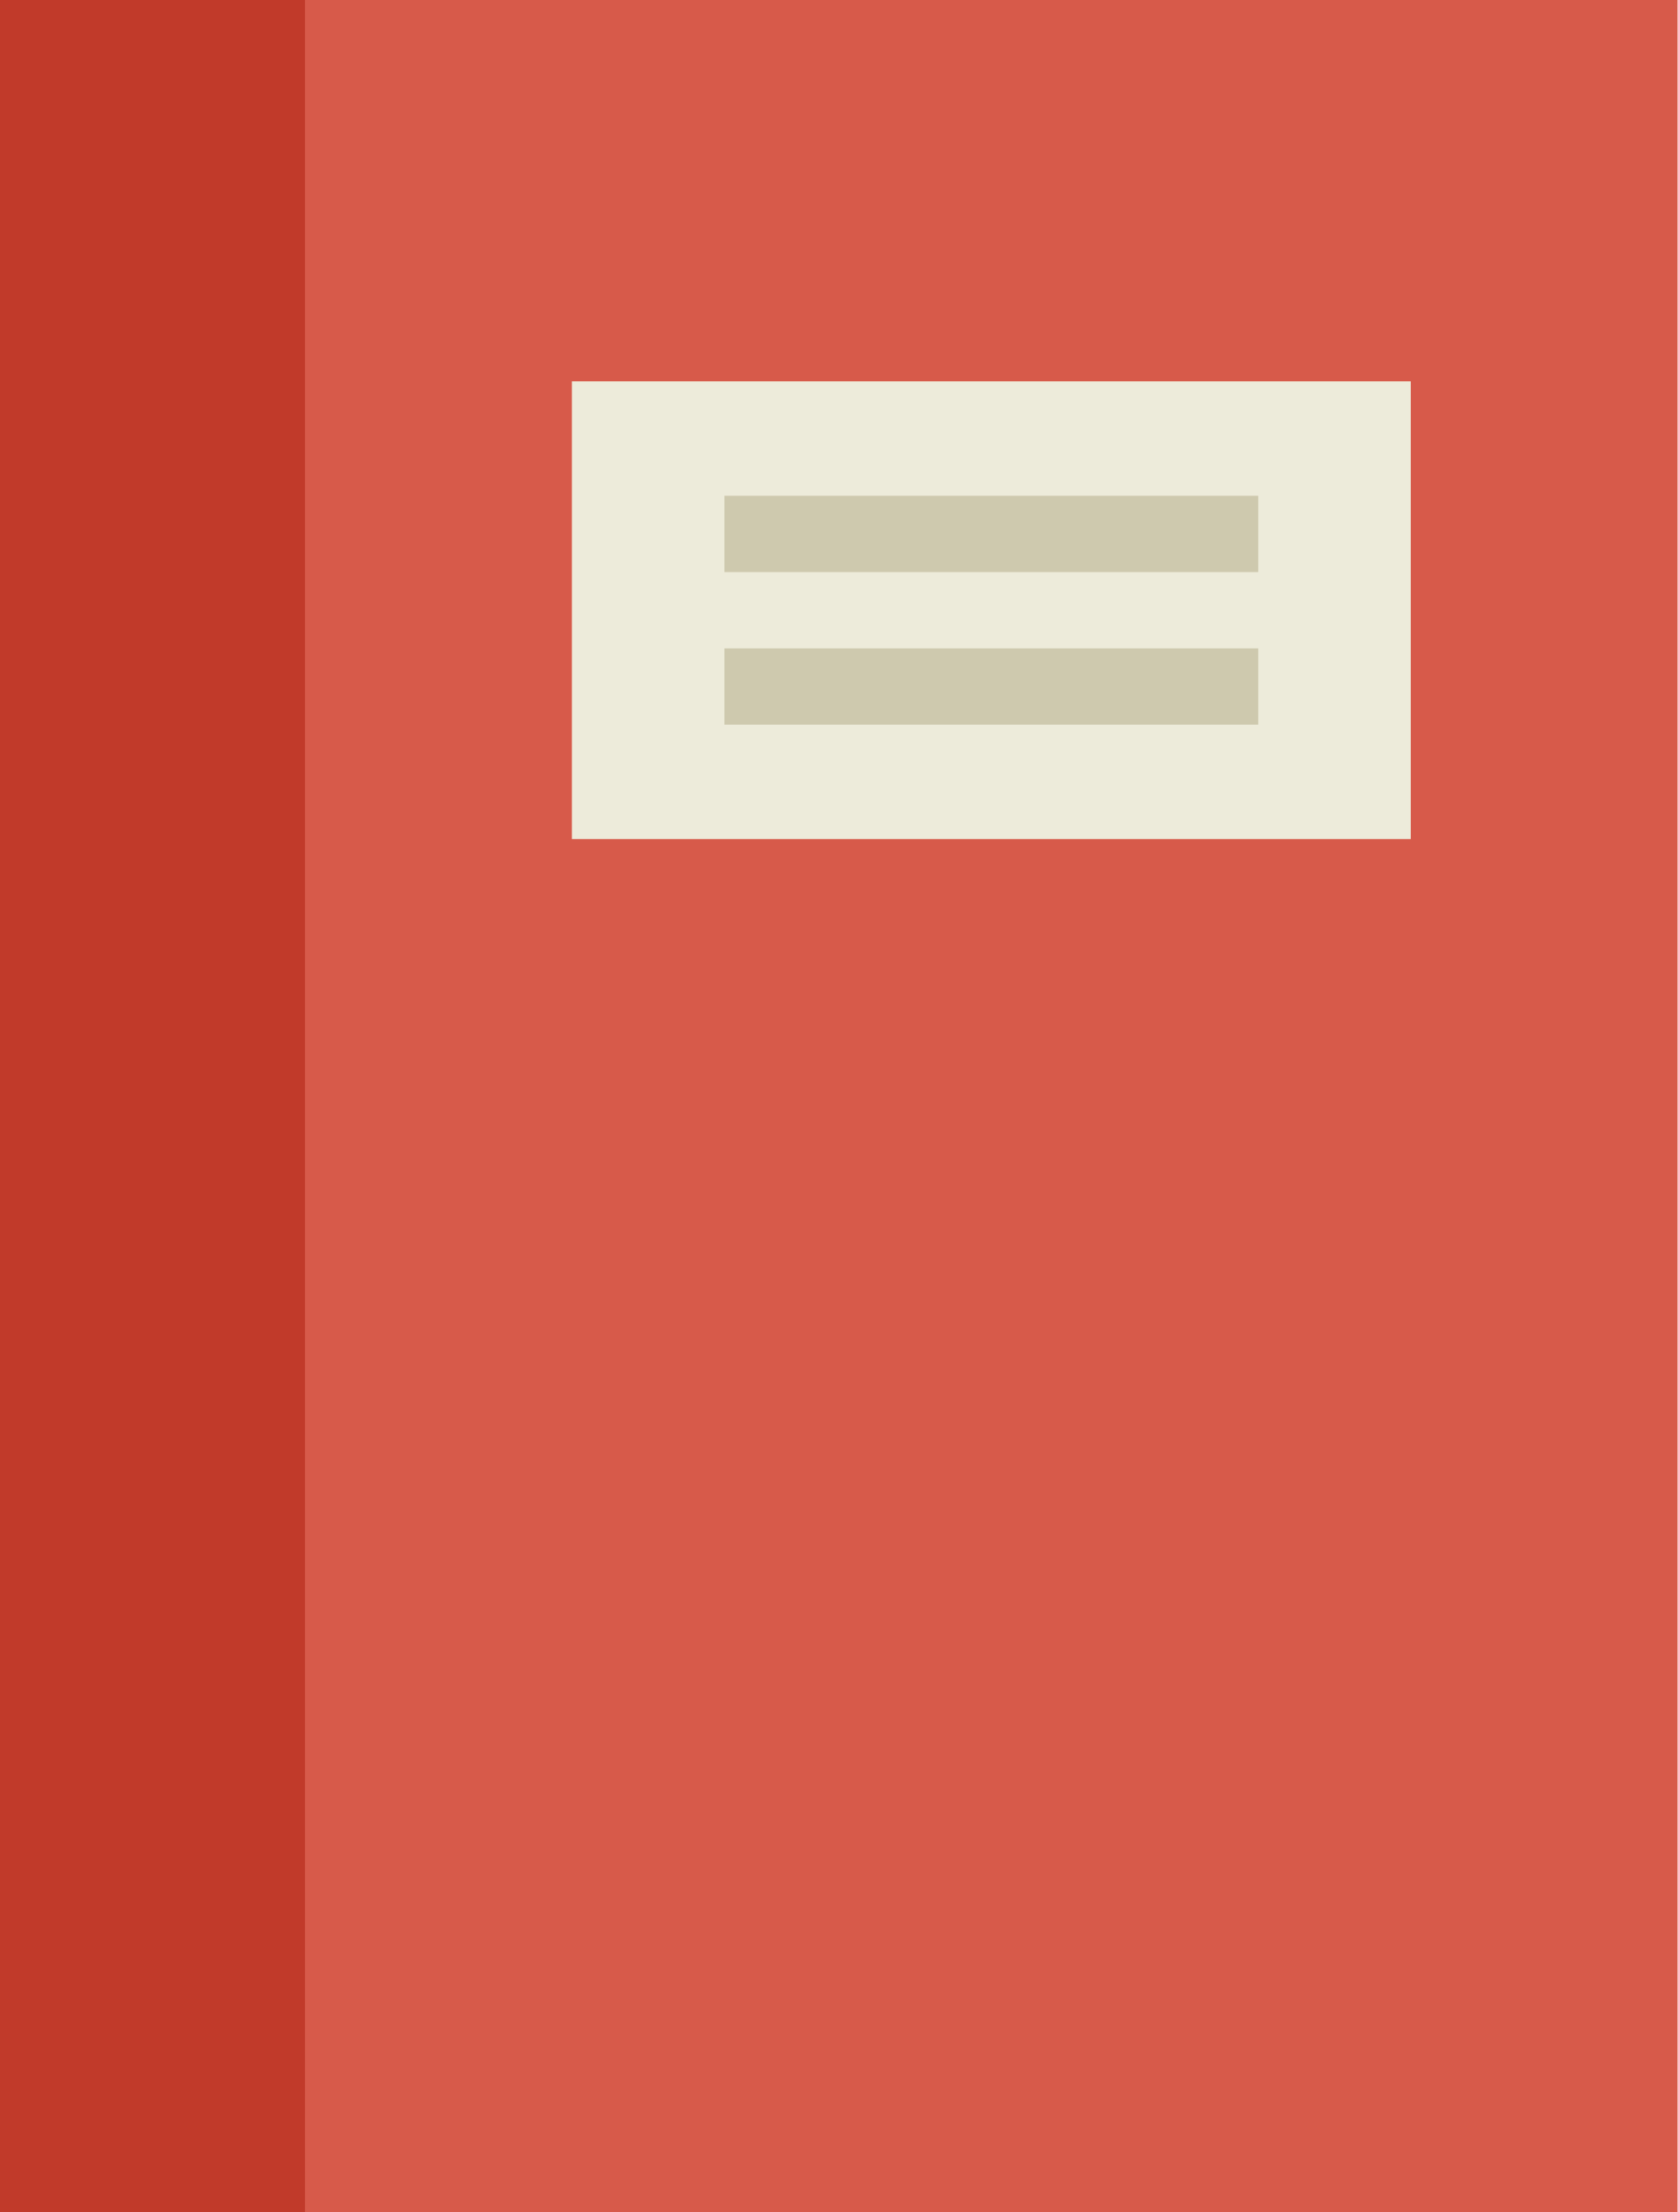
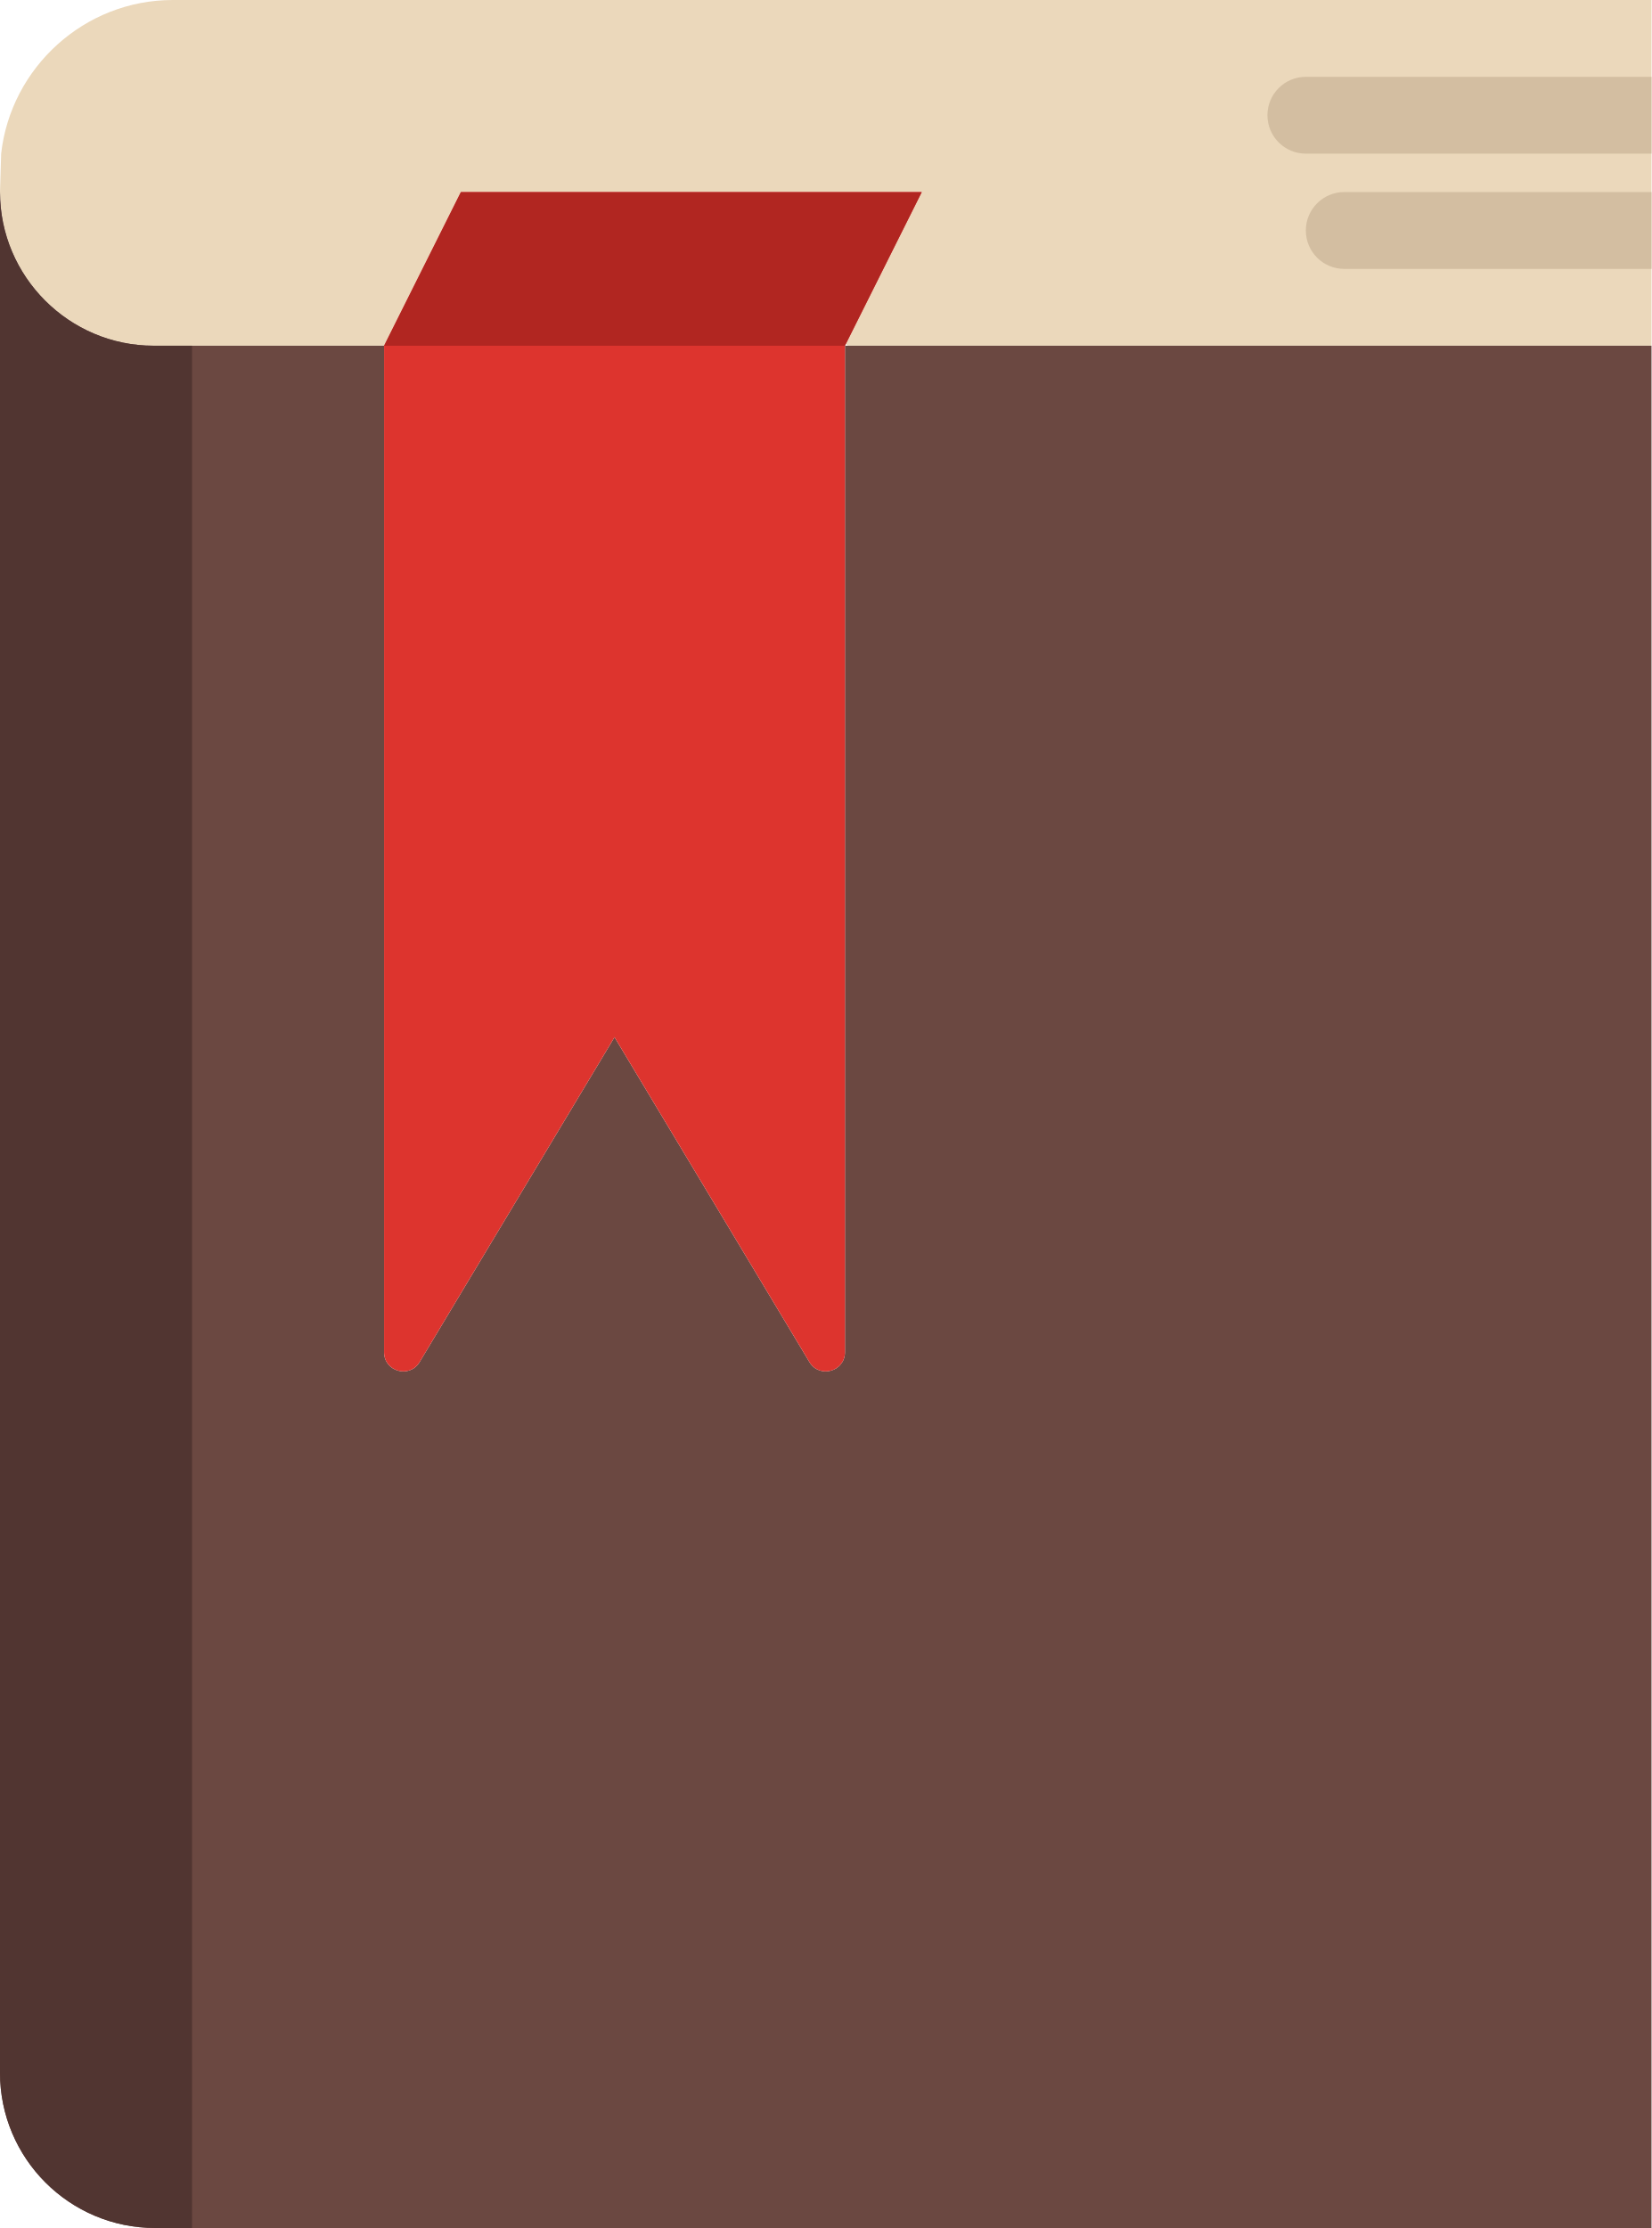
- <svg xmlns="http://www.w3.org/2000/svg" width="88px" height="116px" viewBox="0 0 88 116" version="1.1">
+ <svg xmlns="http://www.w3.org/2000/svg" width="86px" height="116px" viewBox="0 0 86 116" version="1.1">
  <defs />
  <g id="Page-1" stroke="none" stroke-width="1" fill="none" fill-rule="evenodd">
-     <g id="g358">
-       <path d="M0,0 L88,0 L88,116 L0,116 L0,0 Z" id="Fill-1751" fill="#D75A4A" />
-       <path d="M0,0 L16,0 L16,116 L0,116 L0,0 Z" id="Fill-1752" fill="#C13A2A" />
-       <path d="M30,20 L74,20 L74,44 L30,44 L30,20 Z" id="Fill-1753" fill="#EDEBDA" />
-       <path d="M38,26 L66,26 L66,30 L38,30 L38,26 Z" id="Fill-1754" fill="#CEC9AE" />
-       <path d="M38,34 L66,34 L66,38 L38,38 L38,34 Z" id="Fill-1755" fill="#CEC9AE" />
+     <g id="g260">
+       <path d="M9,0 C4.388,0 0.562,3.516 0.06,8 L0,10 C0,14.4 3.6,18 8,18 L20,18 L24,10 L48,10 L44.078,17.842 C44.042,17.916 44.096,18 44.176,18 L86,18 L86,0 L9,0" id="Fill-189" fill="#EBD8BB" />
+       <path d="M44,18 L44,70.402 C44,71.414 42.668,71.782 42.15,70.916 L32,54 L21.85,70.916 C21.33,71.782 20,71.414 20,70.402 L20,18 L8,18 C3.6,18 0,14.4 0,10 L0,107.916 C0,112.38 3.62,116 8.084,116 L86,116 L86,18 L44,18" id="Fill-1081" fill="#6B4841" />
+       <path d="M10,18 L8,18 C3.6,18 0,14.4 0,10 L0,107.916 C0,112.382 3.62,116 8.084,116 L10,116 L10,18" id="Fill-2706" fill="#513531" />
+       <path d="M86,4 L68,4 C66.894,4 66,4.896 66,6 C66,7.106 66.894,8 68,8 L86,8 L86,4" id="Fill-2707" fill="#D3BEA1" />
+       <path d="M86,10 L70,10 C68.894,10 68,10.896 68,12 C68,13.106 68.894,14 70,14 L86,14 L86,10" id="Fill-2708" fill="#D3BEA1" />
+       <path d="M24,10 L20,18 L20,70.402 C20,71.414 21.332,71.782 21.85,70.916 L32,54 L42.15,70.916 C42.668,71.782 44,71.414 44,70.402 L44,18 L48,10 L24,10" id="Fill-2709" fill="#DD342E" />
+       <path d="M24,10 L20,18 L44,18 L48,10 L24,10" id="Fill-2710" fill="#B12621" />
    </g>
  </g>
</svg>
